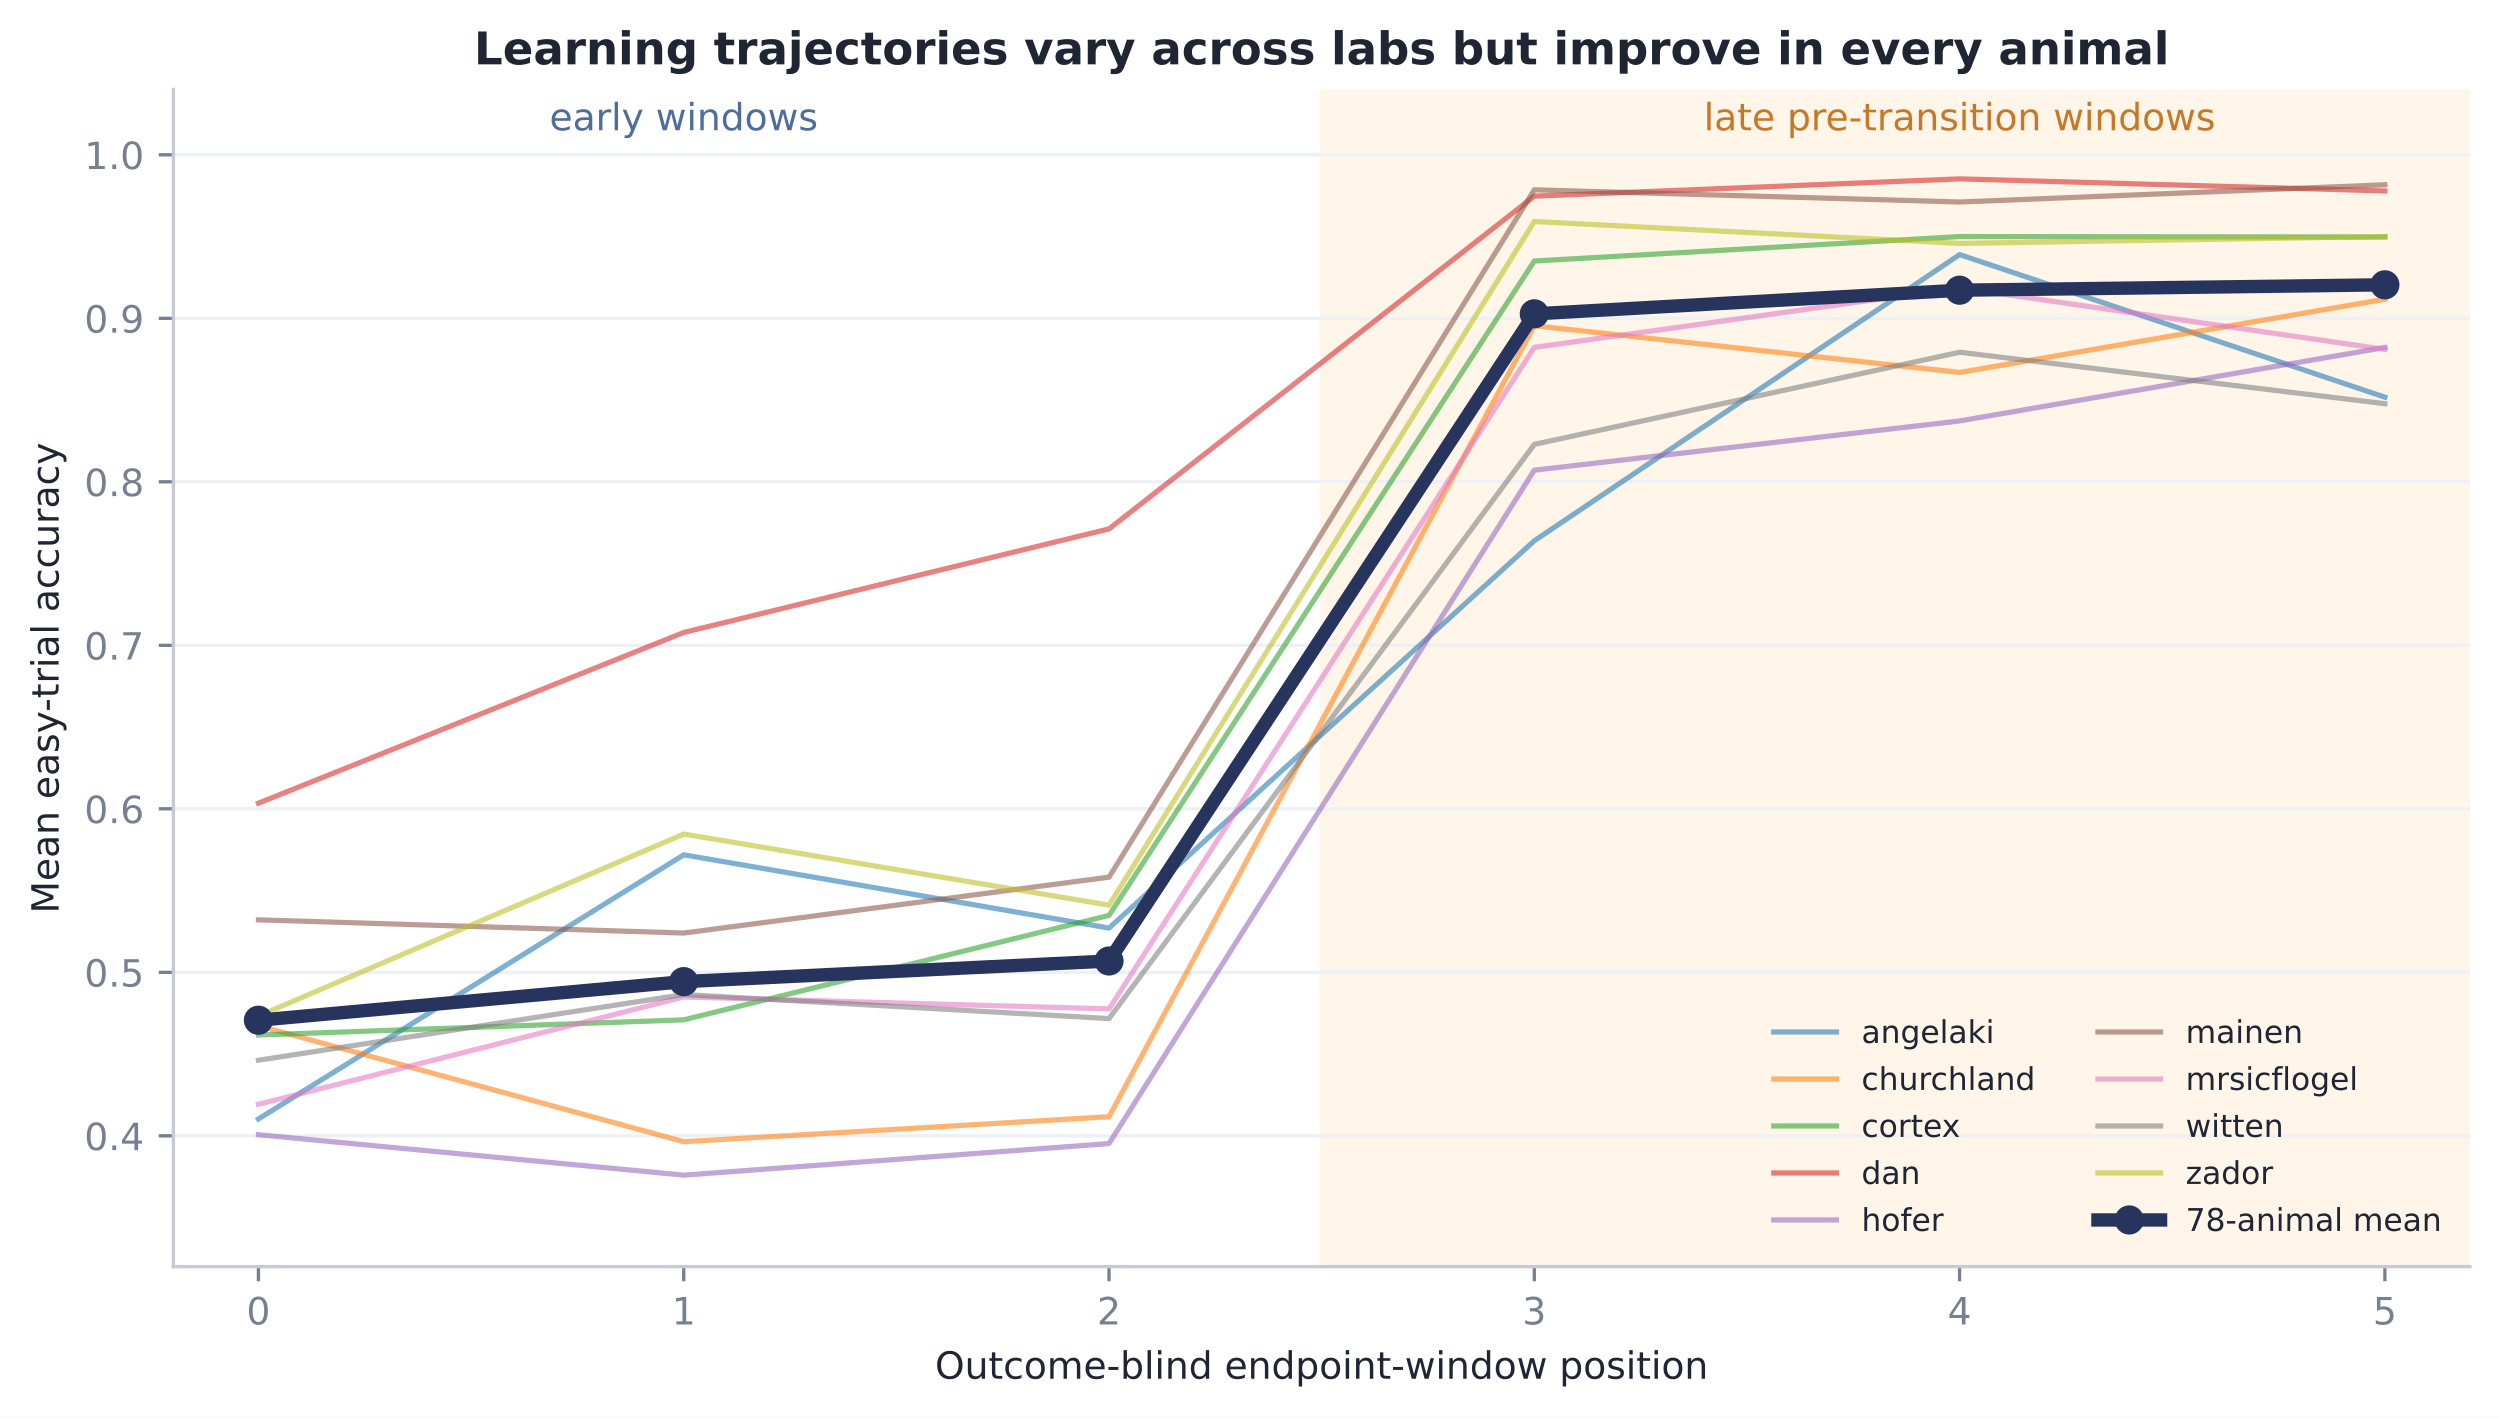
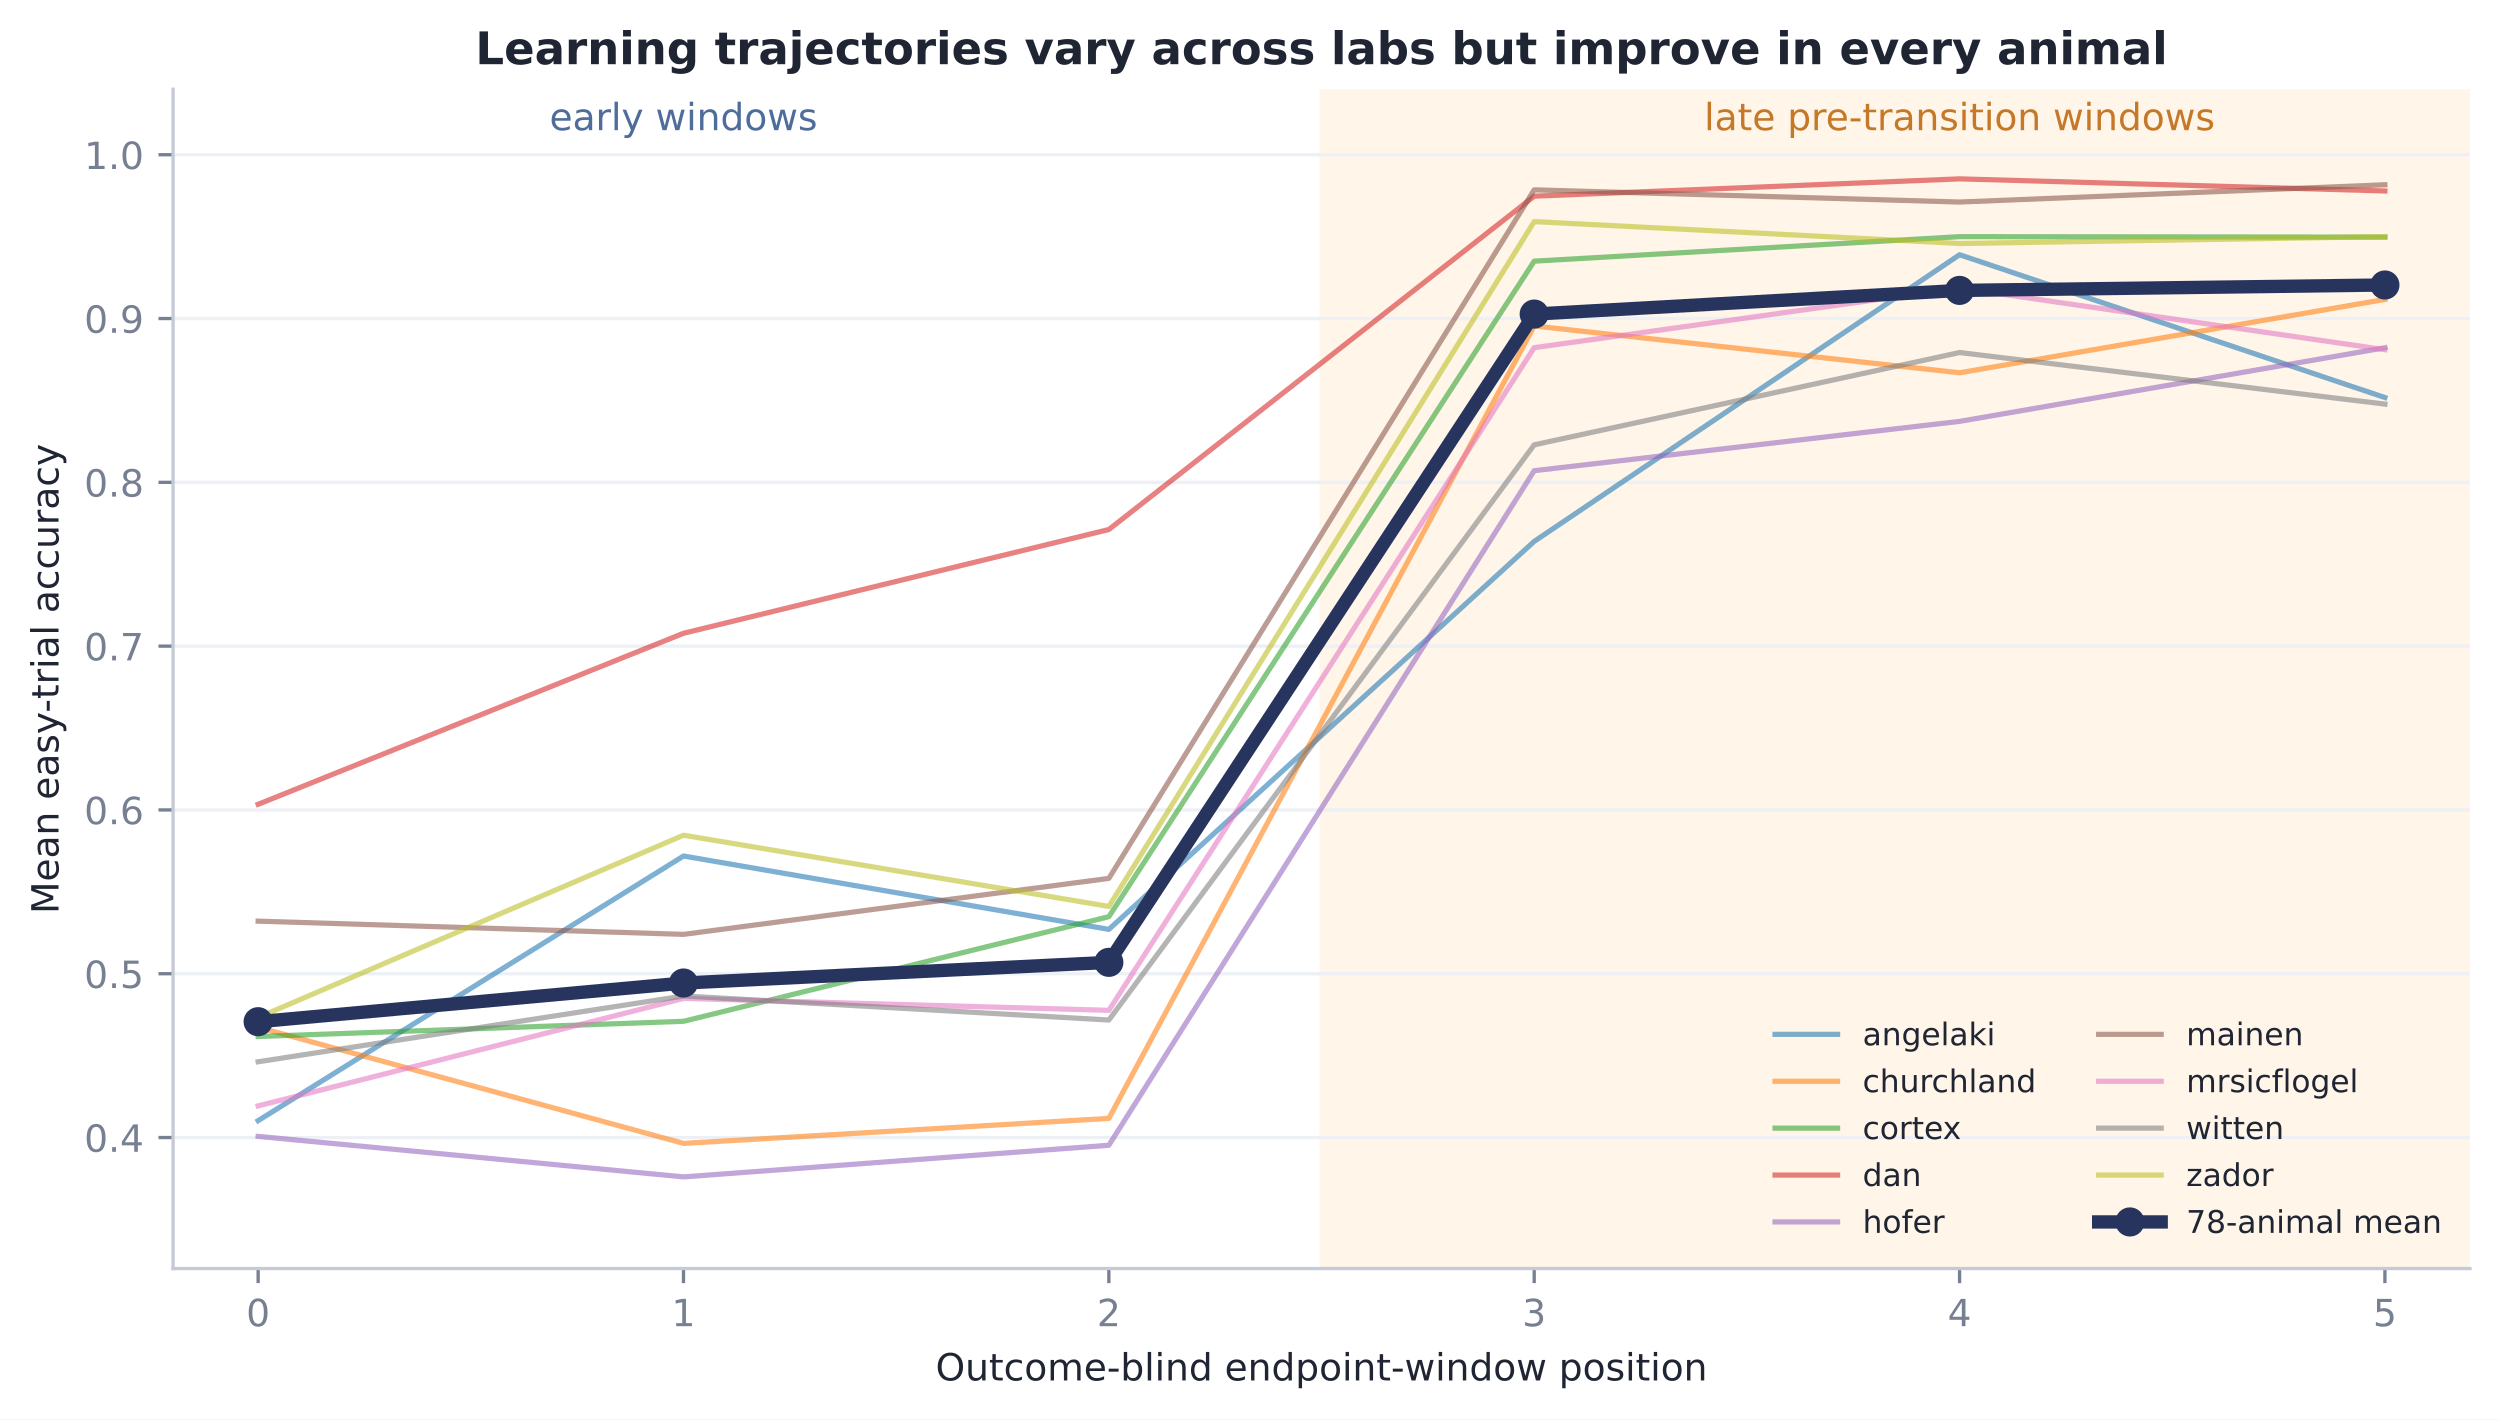
- <svg xmlns="http://www.w3.org/2000/svg" xmlns:xlink="http://www.w3.org/1999/xlink" width="598.591pt" height="339.479pt" viewBox="0 0 598.591 339.479" version="1.1">
+ <svg xmlns="http://www.w3.org/2000/svg" xmlns:xlink="http://www.w3.org/1999/xlink" width="599.671pt" height="340.485pt" viewBox="0 0 599.671 340.485" version="1.1">
  <defs>
    <style type="text/css">*{stroke-linejoin: round; stroke-linecap: butt}</style>
  </defs>
  <g id="figure_1">
    <g id="patch_1">
-       <path d="M 0 339.479 L 598.591 339.479 L 598.591 0 L 0 0 z " style="fill: #ffffff" />
+       <path d="M -0 340.485 L 599.671 340.485 L 599.671 0 L -0 0 z " style="fill: #ffffff" />
    </g>
    <g id="axes_1">
      <g id="patch_2">
-         <path d="M 41.514 303.279 L 591.391 303.279 L 591.391 21.406 L 41.514 21.406 z " style="fill: #ffffff" />
+         <path d="M 41.514 304.284 L 592.471 304.284 L 592.471 21.406 L 41.514 21.406 z " style="fill: #ffffff" />
      </g>
      <g id="patch_3">
-         <path d="M 316.452 303.279 L 596.483 303.279 L 596.483 21.406 L 316.452 21.406 z " clip-path="url(#p471774e354)" style="fill: #fff3e3; opacity: 0.8; stroke: #fff3e3; stroke-linejoin: miter" />
+         <path d="M 316.992 304.284 L 597.573 304.284 L 597.573 21.406 L 316.992 21.406 z " clip-path="url(#pa278857b80)" style="fill: #fff3e3; opacity: 0.8; stroke: #fff3e3; stroke-linejoin: miter" />
      </g>
      <g id="matplotlib.axis_1">
        <g id="xtick_1">
          <g id="line2d_1">
            <defs>
              <path id="m28d3fa7204" d="M 0 0 L 0 3.5 " style="stroke: #778092; stroke-width: 0.8" />
            </defs>
            <g>
-               <use xlink:href="#m28d3fa7204" x="61.879" y="303.279" style="fill: #778092; stroke: #778092; stroke-width: 0.8" />
+               <use xlink:href="#m28d3fa7204" x="61.919" y="304.284" style="fill: #778092; stroke: #778092; stroke-width: 0.8" />
            </g>
          </g>
          <g id="text_1">
-             <text style="font-size: 9px; font-family: 'DejaVu Sans', sans-serif; text-anchor: middle; fill: #778092" x="61.879" y="317.117" transform="rotate(-0 61.87936 317.1166)">0</text>
+             <text style="font-size: 9px; font-family: 'DejaVu Sans', sans-serif; text-anchor: middle; fill: #778092" x="61.919" y="318.122" transform="rotate(-0 61.91936 318.1221)">0</text>
          </g>
        </g>
        <g id="xtick_2">
          <g id="line2d_2">
            <g>
-               <use xlink:href="#m28d3fa7204" x="163.709" y="303.279" style="fill: #778092; stroke: #778092; stroke-width: 0.8" />
+               <use xlink:href="#m28d3fa7204" x="163.949" y="304.284" style="fill: #778092; stroke: #778092; stroke-width: 0.8" />
            </g>
          </g>
          <g id="text_2">
-             <text style="font-size: 9px; font-family: 'DejaVu Sans', sans-serif; text-anchor: middle; fill: #778092" x="163.709" y="317.117" transform="rotate(-0 163.7086 317.1166)">1</text>
+             <text style="font-size: 9px; font-family: 'DejaVu Sans', sans-serif; text-anchor: middle; fill: #778092" x="163.949" y="318.122" transform="rotate(-0 163.9486 318.1221)">1</text>
          </g>
        </g>
        <g id="xtick_3">
          <g id="line2d_3">
            <g>
-               <use xlink:href="#m28d3fa7204" x="265.538" y="303.279" style="fill: #778092; stroke: #778092; stroke-width: 0.8" />
+               <use xlink:href="#m28d3fa7204" x="265.978" y="304.284" style="fill: #778092; stroke: #778092; stroke-width: 0.8" />
            </g>
          </g>
          <g id="text_3">
-             <text style="font-size: 9px; font-family: 'DejaVu Sans', sans-serif; text-anchor: middle; fill: #778092" x="265.538" y="317.117" transform="rotate(-0 265.5378 317.1166)">2</text>
+             <text style="font-size: 9px; font-family: 'DejaVu Sans', sans-serif; text-anchor: middle; fill: #778092" x="265.978" y="318.122" transform="rotate(-0 265.9778 318.1221)">2</text>
          </g>
        </g>
        <g id="xtick_4">
          <g id="line2d_4">
            <g>
-               <use xlink:href="#m28d3fa7204" x="367.367" y="303.279" style="fill: #778092; stroke: #778092; stroke-width: 0.8" />
+               <use xlink:href="#m28d3fa7204" x="368.007" y="304.284" style="fill: #778092; stroke: #778092; stroke-width: 0.8" />
            </g>
          </g>
          <g id="text_4">
-             <text style="font-size: 9px; font-family: 'DejaVu Sans', sans-serif; text-anchor: middle; fill: #778092" x="367.367" y="317.117" transform="rotate(-0 367.3671 317.1166)">3</text>
+             <text style="font-size: 9px; font-family: 'DejaVu Sans', sans-serif; text-anchor: middle; fill: #778092" x="368.007" y="318.122" transform="rotate(-0 368.0071 318.1221)">3</text>
          </g>
        </g>
        <g id="xtick_5">
          <g id="line2d_5">
            <g>
-               <use xlink:href="#m28d3fa7204" x="469.196" y="303.279" style="fill: #778092; stroke: #778092; stroke-width: 0.8" />
+               <use xlink:href="#m28d3fa7204" x="470.036" y="304.284" style="fill: #778092; stroke: #778092; stroke-width: 0.8" />
            </g>
          </g>
          <g id="text_5">
-             <text style="font-size: 9px; font-family: 'DejaVu Sans', sans-serif; text-anchor: middle; fill: #778092" x="469.196" y="317.117" transform="rotate(-0 469.1963 317.1166)">4</text>
+             <text style="font-size: 9px; font-family: 'DejaVu Sans', sans-serif; text-anchor: middle; fill: #778092" x="470.036" y="318.122" transform="rotate(-0 470.0363 318.1221)">4</text>
          </g>
        </g>
        <g id="xtick_6">
          <g id="line2d_6">
            <g>
-               <use xlink:href="#m28d3fa7204" x="571.026" y="303.279" style="fill: #778092; stroke: #778092; stroke-width: 0.8" />
+               <use xlink:href="#m28d3fa7204" x="572.066" y="304.284" style="fill: #778092; stroke: #778092; stroke-width: 0.8" />
            </g>
          </g>
          <g id="text_6">
-             <text style="font-size: 9px; font-family: 'DejaVu Sans', sans-serif; text-anchor: middle; fill: #778092" x="571.026" y="317.117" transform="rotate(-0 571.0256 317.1166)">5</text>
+             <text style="font-size: 9px; font-family: 'DejaVu Sans', sans-serif; text-anchor: middle; fill: #778092" x="572.066" y="318.122" transform="rotate(-0 572.0656 318.1221)">5</text>
          </g>
        </g>
        <g id="text_7">
-           <text style="font-size: 9px; font-family: 'DejaVu Sans', sans-serif; text-anchor: middle; fill: #202534" x="316.452" y="330.117" transform="rotate(-0 316.4525 330.1173)">Outcome-blind endpoint-window position</text>
+           <text style="font-size: 9px; font-family: 'DejaVu Sans', sans-serif; text-anchor: middle; fill: #202534" x="316.992" y="331.123" transform="rotate(-0 316.9925 331.1228)">Outcome-blind endpoint-window position</text>
        </g>
      </g>
      <g id="matplotlib.axis_2">
        <g id="ytick_1">
          <g id="line2d_7">
-             <path d="M 41.514 271.96 L 591.391 271.96 " clip-path="url(#p471774e354)" style="fill: none; stroke: #edf0f5; stroke-width: 0.8; stroke-linecap: square" />
+             <path d="M 41.514 272.853 L 592.471 272.853 " clip-path="url(#pa278857b80)" style="fill: none; stroke: #edf0f5; stroke-width: 0.8; stroke-linecap: square" />
          </g>
          <g id="line2d_8">
            <defs>
              <path id="m7015adcf46" d="M 0 0 L -3.5 0 " style="stroke: #778092; stroke-width: 0.8" />
            </defs>
            <g>
-               <use xlink:href="#m7015adcf46" x="41.514" y="271.96" style="fill: #778092; stroke: #778092; stroke-width: 0.8" />
+               <use xlink:href="#m7015adcf46" x="41.514" y="272.853" style="fill: #778092; stroke: #778092; stroke-width: 0.8" />
            </g>
          </g>
          <g id="text_8">
-             <text style="font-size: 9px; font-family: 'DejaVu Sans', sans-serif; text-anchor: end; fill: #778092" x="34.514" y="275.379" transform="rotate(-0 34.51352 275.3785)">0.4</text>
+             <text style="font-size: 9px; font-family: 'DejaVu Sans', sans-serif; text-anchor: end; fill: #778092" x="34.514" y="276.272" transform="rotate(-0 34.51352 276.2723)">0.4</text>
          </g>
        </g>
        <g id="ytick_2">
          <g id="line2d_9">
-             <path d="M 41.514 232.811 L 591.391 232.811 " clip-path="url(#p471774e354)" style="fill: none; stroke: #edf0f5; stroke-width: 0.8; stroke-linecap: square" />
+             <path d="M 41.514 233.565 L 592.471 233.565 " clip-path="url(#pa278857b80)" style="fill: none; stroke: #edf0f5; stroke-width: 0.8; stroke-linecap: square" />
          </g>
          <g id="line2d_10">
            <g>
-               <use xlink:href="#m7015adcf46" x="41.514" y="232.811" style="fill: #778092; stroke: #778092; stroke-width: 0.8" />
+               <use xlink:href="#m7015adcf46" x="41.514" y="233.565" style="fill: #778092; stroke: #778092; stroke-width: 0.8" />
            </g>
          </g>
          <g id="text_9">
-             <text style="font-size: 9px; font-family: 'DejaVu Sans', sans-serif; text-anchor: end; fill: #778092" x="34.514" y="236.23" transform="rotate(-0 34.51352 236.2296)">0.5</text>
+             <text style="font-size: 9px; font-family: 'DejaVu Sans', sans-serif; text-anchor: end; fill: #778092" x="34.514" y="236.984" transform="rotate(-0 34.51352 236.9837)">0.5</text>
          </g>
        </g>
        <g id="ytick_3">
          <g id="line2d_11">
-             <path d="M 41.514 193.662 L 591.391 193.662 " clip-path="url(#p471774e354)" style="fill: none; stroke: #edf0f5; stroke-width: 0.8; stroke-linecap: square" />
+             <path d="M 41.514 194.276 L 592.471 194.276 " clip-path="url(#pa278857b80)" style="fill: none; stroke: #edf0f5; stroke-width: 0.8; stroke-linecap: square" />
          </g>
          <g id="line2d_12">
            <g>
-               <use xlink:href="#m7015adcf46" x="41.514" y="193.662" style="fill: #778092; stroke: #778092; stroke-width: 0.8" />
+               <use xlink:href="#m7015adcf46" x="41.514" y="194.276" style="fill: #778092; stroke: #778092; stroke-width: 0.8" />
            </g>
          </g>
          <g id="text_10">
-             <text style="font-size: 9px; font-family: 'DejaVu Sans', sans-serif; text-anchor: end; fill: #778092" x="34.514" y="197.081" transform="rotate(-0 34.51352 197.0806)">0.6</text>
+             <text style="font-size: 9px; font-family: 'DejaVu Sans', sans-serif; text-anchor: end; fill: #778092" x="34.514" y="197.695" transform="rotate(-0 34.51352 197.6951)">0.6</text>
          </g>
        </g>
        <g id="ytick_4">
          <g id="line2d_13">
-             <path d="M 41.514 154.513 L 591.391 154.513 " clip-path="url(#p471774e354)" style="fill: none; stroke: #edf0f5; stroke-width: 0.8; stroke-linecap: square" />
+             <path d="M 41.514 154.988 L 592.471 154.988 " clip-path="url(#pa278857b80)" style="fill: none; stroke: #edf0f5; stroke-width: 0.8; stroke-linecap: square" />
          </g>
          <g id="line2d_14">
            <g>
-               <use xlink:href="#m7015adcf46" x="41.514" y="154.513" style="fill: #778092; stroke: #778092; stroke-width: 0.8" />
+               <use xlink:href="#m7015adcf46" x="41.514" y="154.988" style="fill: #778092; stroke: #778092; stroke-width: 0.8" />
            </g>
          </g>
          <g id="text_11">
-             <text style="font-size: 9px; font-family: 'DejaVu Sans', sans-serif; text-anchor: end; fill: #778092" x="34.514" y="157.932" transform="rotate(-0 34.51352 157.9317)">0.7</text>
+             <text style="font-size: 9px; font-family: 'DejaVu Sans', sans-serif; text-anchor: end; fill: #778092" x="34.514" y="158.406" transform="rotate(-0 34.51352 158.4065)">0.7</text>
          </g>
        </g>
        <g id="ytick_5">
          <g id="line2d_15">
-             <path d="M 41.514 115.364 L 591.391 115.364 " clip-path="url(#p471774e354)" style="fill: none; stroke: #edf0f5; stroke-width: 0.8; stroke-linecap: square" />
+             <path d="M 41.514 115.699 L 592.471 115.699 " clip-path="url(#pa278857b80)" style="fill: none; stroke: #edf0f5; stroke-width: 0.8; stroke-linecap: square" />
          </g>
          <g id="line2d_16">
            <g>
-               <use xlink:href="#m7015adcf46" x="41.514" y="115.364" style="fill: #778092; stroke: #778092; stroke-width: 0.8" />
+               <use xlink:href="#m7015adcf46" x="41.514" y="115.699" style="fill: #778092; stroke: #778092; stroke-width: 0.8" />
            </g>
          </g>
          <g id="text_12">
-             <text style="font-size: 9px; font-family: 'DejaVu Sans', sans-serif; text-anchor: end; fill: #778092" x="34.514" y="118.783" transform="rotate(-0 34.51352 118.7827)">0.8</text>
+             <text style="font-size: 9px; font-family: 'DejaVu Sans', sans-serif; text-anchor: end; fill: #778092" x="34.514" y="119.118" transform="rotate(-0 34.51352 119.1179)">0.8</text>
          </g>
        </g>
        <g id="ytick_6">
          <g id="line2d_17">
-             <path d="M 41.514 76.215 L 591.391 76.215 " clip-path="url(#p471774e354)" style="fill: none; stroke: #edf0f5; stroke-width: 0.8; stroke-linecap: square" />
+             <path d="M 41.514 76.41 L 592.471 76.41 " clip-path="url(#pa278857b80)" style="fill: none; stroke: #edf0f5; stroke-width: 0.8; stroke-linecap: square" />
          </g>
          <g id="line2d_18">
            <g>
-               <use xlink:href="#m7015adcf46" x="41.514" y="76.215" style="fill: #778092; stroke: #778092; stroke-width: 0.8" />
+               <use xlink:href="#m7015adcf46" x="41.514" y="76.41" style="fill: #778092; stroke: #778092; stroke-width: 0.8" />
            </g>
          </g>
          <g id="text_13">
-             <text style="font-size: 9px; font-family: 'DejaVu Sans', sans-serif; text-anchor: end; fill: #778092" x="34.514" y="79.634" transform="rotate(-0 34.51352 79.63378)">0.9</text>
+             <text style="font-size: 9px; font-family: 'DejaVu Sans', sans-serif; text-anchor: end; fill: #778092" x="34.514" y="79.829" transform="rotate(-0 34.51352 79.82929)">0.9</text>
          </g>
        </g>
        <g id="ytick_7">
          <g id="line2d_19">
-             <path d="M 41.514 37.066 L 591.391 37.066 " clip-path="url(#p471774e354)" style="fill: none; stroke: #edf0f5; stroke-width: 0.8; stroke-linecap: square" />
+             <path d="M 41.514 37.122 L 592.471 37.122 " clip-path="url(#pa278857b80)" style="fill: none; stroke: #edf0f5; stroke-width: 0.8; stroke-linecap: square" />
          </g>
          <g id="line2d_20">
            <g>
-               <use xlink:href="#m7015adcf46" x="41.514" y="37.066" style="fill: #778092; stroke: #778092; stroke-width: 0.8" />
+               <use xlink:href="#m7015adcf46" x="41.514" y="37.122" style="fill: #778092; stroke: #778092; stroke-width: 0.8" />
            </g>
          </g>
          <g id="text_14">
-             <text style="font-size: 9px; font-family: 'DejaVu Sans', sans-serif; text-anchor: end; fill: #778092" x="34.514" y="40.485" transform="rotate(-0 34.51352 40.48484)">1.0</text>
+             <text style="font-size: 9px; font-family: 'DejaVu Sans', sans-serif; text-anchor: end; fill: #778092" x="34.514" y="40.541" transform="rotate(-0 34.51352 40.5407)">1.0</text>
          </g>
        </g>
        <g id="text_15">
-           <text style="font-size: 9px; font-family: 'DejaVu Sans', sans-serif; text-anchor: middle; fill: #202534" x="14.039" y="162.343" transform="rotate(-90 14.03859 162.3425)">Mean easy-trial accuracy</text>
+           <text style="font-size: 9px; font-family: 'DejaVu Sans', sans-serif; text-anchor: middle; fill: #202534" x="14.039" y="162.845" transform="rotate(-90 14.03859 162.8453)">Mean easy-trial accuracy</text>
        </g>
      </g>
      <g id="line2d_21">
-         <path d="M 61.879 267.923 L 163.709 204.677 L 265.538 222.215 L 367.367 129.473 L 469.196 60.96 L 571.026 95.094 " clip-path="url(#p471774e354)" style="fill: none; stroke: #1f77b4; stroke-opacity: 0.58; stroke-width: 1.25; stroke-linecap: square" />
+         <path d="M 61.919 268.802 L 163.949 205.331 L 265.978 222.931 L 368.007 129.859 L 470.036 61.101 L 572.066 95.357 " clip-path="url(#pa278857b80)" style="fill: none; stroke: #1f77b4; stroke-opacity: 0.58; stroke-width: 1.25; stroke-linecap: square" />
      </g>
      <g id="line2d_22">
-         <path d="M 61.879 245.612 L 163.709 273.369 L 265.538 267.385 L 367.367 77.984 L 469.196 89.178 L 571.026 71.633 " clip-path="url(#p471774e354)" style="fill: none; stroke: #ff7f0e; stroke-opacity: 0.58; stroke-width: 1.25; stroke-linecap: square" />
+         <path d="M 61.919 246.412 L 163.949 274.268 L 265.978 268.262 L 368.007 78.186 L 470.036 89.42 L 572.066 71.813 " clip-path="url(#pa278857b80)" style="fill: none; stroke: #ff7f0e; stroke-opacity: 0.58; stroke-width: 1.25; stroke-linecap: square" />
      </g>
      <g id="line2d_23">
-         <path d="M 61.879 247.813 L 163.709 244.181 L 265.538 219.174 L 367.367 62.495 L 469.196 56.64 L 571.026 56.751 " clip-path="url(#p471774e354)" style="fill: none; stroke: #2ca02c; stroke-opacity: 0.58; stroke-width: 1.25; stroke-linecap: square" />
+         <path d="M 61.919 248.62 L 163.949 244.976 L 265.978 219.879 L 368.007 62.642 L 470.036 56.766 L 572.066 56.877 " clip-path="url(#pa278857b80)" style="fill: none; stroke: #2ca02c; stroke-opacity: 0.58; stroke-width: 1.25; stroke-linecap: square" />
      </g>
      <g id="line2d_24">
-         <path d="M 61.879 192.315 L 163.709 151.435 L 265.538 126.634 L 367.367 46.963 L 469.196 42.826 L 571.026 45.723 " clip-path="url(#p471774e354)" style="fill: none; stroke: #d62728; stroke-opacity: 0.58; stroke-width: 1.25; stroke-linecap: square" />
+         <path d="M 61.919 192.924 L 163.949 151.899 L 265.978 127.01 L 368.007 47.054 L 470.036 42.902 L 572.066 45.81 " clip-path="url(#pa278857b80)" style="fill: none; stroke: #d62728; stroke-opacity: 0.58; stroke-width: 1.25; stroke-linecap: square" />
      </g>
      <g id="line2d_25">
-         <path d="M 61.879 271.693 L 163.709 281.373 L 265.538 273.81 L 367.367 112.578 L 469.196 100.791 L 571.026 83.184 " clip-path="url(#p471774e354)" style="fill: none; stroke: #9467bd; stroke-opacity: 0.58; stroke-width: 1.25; stroke-linecap: square" />
+         <path d="M 61.919 272.586 L 163.949 282.3 L 265.978 274.711 L 368.007 112.903 L 470.036 101.074 L 572.066 83.405 " clip-path="url(#pa278857b80)" style="fill: none; stroke: #9467bd; stroke-opacity: 0.58; stroke-width: 1.25; stroke-linecap: square" />
      </g>
      <g id="line2d_26">
-         <path d="M 61.879 220.246 L 163.709 223.405 L 265.538 210.021 L 367.367 45.45 L 469.196 48.368 L 571.026 44.236 " clip-path="url(#p471774e354)" style="fill: none; stroke: #8c564b; stroke-opacity: 0.58; stroke-width: 1.25; stroke-linecap: square" />
+         <path d="M 61.919 220.956 L 163.949 224.125 L 265.978 210.694 L 368.007 45.536 L 470.036 48.464 L 572.066 44.317 " clip-path="url(#pa278857b80)" style="fill: none; stroke: #8c564b; stroke-opacity: 0.58; stroke-width: 1.25; stroke-linecap: square" />
      </g>
      <g id="line2d_27">
-         <path d="M 61.879 264.398 L 163.709 238.712 L 265.538 241.564 L 367.367 83.175 L 469.196 68.925 L 571.026 83.659 " clip-path="url(#p471774e354)" style="fill: none; stroke: #e377c2; stroke-opacity: 0.58; stroke-width: 1.25; stroke-linecap: square" />
+         <path d="M 61.919 265.265 L 163.949 239.487 L 265.978 242.349 L 368.007 83.395 L 470.036 69.095 L 572.066 83.881 " clip-path="url(#pa278857b80)" style="fill: none; stroke: #e377c2; stroke-opacity: 0.58; stroke-width: 1.25; stroke-linecap: square" />
      </g>
      <g id="line2d_28">
-         <path d="M 61.879 253.851 L 163.709 238.131 L 265.538 243.88 L 367.367 106.397 L 469.196 84.335 L 571.026 96.667 " clip-path="url(#p471774e354)" style="fill: none; stroke: #7f7f7f; stroke-opacity: 0.58; stroke-width: 1.25; stroke-linecap: square" />
+         <path d="M 61.919 254.681 L 163.949 238.904 L 265.978 244.673 L 368.007 106.7 L 470.036 84.56 L 572.066 96.936 " clip-path="url(#pa278857b80)" style="fill: none; stroke: #7f7f7f; stroke-opacity: 0.58; stroke-width: 1.25; stroke-linecap: square" />
      </g>
      <g id="line2d_29">
-         <path d="M 61.879 243.277 L 163.709 199.704 L 265.538 216.727 L 367.367 53.042 L 469.196 58.279 L 571.026 56.631 " clip-path="url(#p471774e354)" style="fill: none; stroke: #bcbd22; stroke-opacity: 0.58; stroke-width: 1.25; stroke-linecap: square" />
+         <path d="M 61.919 244.068 L 163.949 200.34 L 265.978 217.423 L 368.007 53.155 L 470.036 58.41 L 572.066 56.756 " clip-path="url(#pa278857b80)" style="fill: none; stroke: #bcbd22; stroke-opacity: 0.58; stroke-width: 1.25; stroke-linecap: square" />
      </g>
      <g id="line2d_30">
-         <path d="M 61.879 244.278 L 163.709 235.032 L 265.538 230.095 L 367.367 75.144 L 469.196 69.485 L 571.026 68.195 " clip-path="url(#p471774e354)" style="fill: none; stroke: #26345e; stroke-width: 3.2; stroke-linecap: square" />
+         <path d="M 61.919 245.073 L 163.949 235.794 L 265.978 230.84 L 368.007 75.335 L 470.036 69.657 L 572.066 68.362 " clip-path="url(#pa278857b80)" style="fill: none; stroke: #26345e; stroke-width: 3.2; stroke-linecap: square" />
        <defs>
          <path id="m50578b6852" d="M 0 3 C 0.796 3 1.559 2.684 2.121 2.121 C 2.684 1.559 3 0.796 3 0 C 3 -0.796 2.684 -1.559 2.121 -2.121 C 1.559 -2.684 0.796 -3 0 -3 C -0.796 -3 -1.559 -2.684 -2.121 -2.121 C -2.684 -1.559 -3 -0.796 -3 0 C -3 0.796 -2.684 1.559 -2.121 2.121 C -1.559 2.684 -0.796 3 0 3 z " style="stroke: #26345e" />
        </defs>
-         <g clip-path="url(#p471774e354)">
-           <use xlink:href="#m50578b6852" x="61.879" y="244.278" style="fill: #26345e; stroke: #26345e" />
-           <use xlink:href="#m50578b6852" x="163.709" y="235.032" style="fill: #26345e; stroke: #26345e" />
-           <use xlink:href="#m50578b6852" x="265.538" y="230.095" style="fill: #26345e; stroke: #26345e" />
-           <use xlink:href="#m50578b6852" x="367.367" y="75.144" style="fill: #26345e; stroke: #26345e" />
-           <use xlink:href="#m50578b6852" x="469.196" y="69.485" style="fill: #26345e; stroke: #26345e" />
-           <use xlink:href="#m50578b6852" x="571.026" y="68.195" style="fill: #26345e; stroke: #26345e" />
+         <g clip-path="url(#pa278857b80)">
+           <use xlink:href="#m50578b6852" x="61.919" y="245.073" style="fill: #26345e; stroke: #26345e" />
+           <use xlink:href="#m50578b6852" x="163.949" y="235.794" style="fill: #26345e; stroke: #26345e" />
+           <use xlink:href="#m50578b6852" x="265.978" y="230.84" style="fill: #26345e; stroke: #26345e" />
+           <use xlink:href="#m50578b6852" x="368.007" y="75.335" style="fill: #26345e; stroke: #26345e" />
+           <use xlink:href="#m50578b6852" x="470.036" y="69.657" style="fill: #26345e; stroke: #26345e" />
+           <use xlink:href="#m50578b6852" x="572.066" y="68.362" style="fill: #26345e; stroke: #26345e" />
        </g>
      </g>
      <g id="patch_4">
-         <path d="M 41.514 303.279 L 41.514 21.406 " style="fill: none; stroke: #c5cad5; stroke-width: 0.8; stroke-linejoin: miter; stroke-linecap: square" />
+         <path d="M 41.514 304.284 L 41.514 21.406 " style="fill: none; stroke: #c5cad5; stroke-width: 0.8; stroke-linejoin: miter; stroke-linecap: square" />
      </g>
      <g id="patch_5">
-         <path d="M 41.514 303.279 L 591.391 303.279 " style="fill: none; stroke: #c5cad5; stroke-width: 0.8; stroke-linejoin: miter; stroke-linecap: square" />
+         <path d="M 41.514 304.284 L 592.471 304.284 " style="fill: none; stroke: #c5cad5; stroke-width: 0.8; stroke-linejoin: miter; stroke-linecap: square" />
      </g>
      <g id="text_16">
-         <text style="font-size: 9px; font-family: 'DejaVu Sans', sans-serif; text-anchor: middle; fill: #4f6d9a" x="163.709" y="31.194" transform="rotate(-0 163.7086 31.19355)">early windows</text>
+         <text style="font-size: 9px; font-family: 'DejaVu Sans', sans-serif; text-anchor: middle; fill: #4f6d9a" x="163.949" y="31.228" transform="rotate(-0 163.9486 31.22846)">early windows</text>
      </g>
      <g id="text_17">
-         <text style="font-size: 9px; font-family: 'DejaVu Sans', sans-serif; text-anchor: middle; fill: #c57928" x="469.196" y="31.194" transform="rotate(-0 469.1963 31.19355)">late pre-transition windows</text>
+         <text style="font-size: 9px; font-family: 'DejaVu Sans', sans-serif; text-anchor: middle; fill: #c57928" x="470.036" y="31.228" transform="rotate(-0 470.0363 31.22846)">late pre-transition windows</text>
      </g>
      <g id="text_18">
-         <text style="font-weight: 600; font-size: 10.8px; font-family: 'DejaVu Sans', sans-serif; text-anchor: middle; fill: #202534" x="316.452" y="15.406" transform="rotate(-0 316.4525 15.40631)">Learning trajectories vary across labs but improve in every animal</text>
+         <text style="font-weight: 600; font-size: 10.8px; font-family: 'DejaVu Sans', sans-serif; text-anchor: middle; fill: #202534" x="316.992" y="15.406" transform="rotate(-0 316.9925 15.40631)">Learning trajectories vary across labs but improve in every animal</text>
      </g>
      <g id="legend_1">
        <g id="line2d_31">
-           <path d="M 424.702 247.1 L 432.202 247.1 L 439.702 247.1 " style="fill: none; stroke: #1f77b4; stroke-opacity: 0.58; stroke-width: 1.25; stroke-linecap: square" />
+           <path d="M 425.782 248.105 L 433.282 248.105 L 440.782 248.105 " style="fill: none; stroke: #1f77b4; stroke-opacity: 0.58; stroke-width: 1.25; stroke-linecap: square" />
        </g>
        <g id="text_19">
-           <text style="font-size: 7.5px; font-family: 'DejaVu Sans', sans-serif; text-anchor: start; fill: #202534" x="445.702" y="249.725" transform="rotate(-0 445.7016 249.7246)">angelaki</text>
+           <text style="font-size: 7.5px; font-family: 'DejaVu Sans', sans-serif; text-anchor: start; fill: #202534" x="446.782" y="250.73" transform="rotate(-0 446.7816 250.7301)">angelaki</text>
        </g>
        <g id="line2d_32">
-           <path d="M 424.702 258.35 L 432.202 258.35 L 439.702 258.35 " style="fill: none; stroke: #ff7f0e; stroke-opacity: 0.58; stroke-width: 1.25; stroke-linecap: square" />
+           <path d="M 425.782 259.356 L 433.282 259.356 L 440.782 259.356 " style="fill: none; stroke: #ff7f0e; stroke-opacity: 0.58; stroke-width: 1.25; stroke-linecap: square" />
        </g>
        <g id="text_20">
-           <text style="font-size: 7.5px; font-family: 'DejaVu Sans', sans-serif; text-anchor: start; fill: #202534" x="445.702" y="260.975" transform="rotate(-0 445.7016 260.9752)">churchland</text>
+           <text style="font-size: 7.5px; font-family: 'DejaVu Sans', sans-serif; text-anchor: start; fill: #202534" x="446.782" y="261.981" transform="rotate(-0 446.7816 261.9807)">churchland</text>
        </g>
        <g id="line2d_33">
-           <path d="M 424.702 269.601 L 432.202 269.601 L 439.702 269.601 " style="fill: none; stroke: #2ca02c; stroke-opacity: 0.58; stroke-width: 1.25; stroke-linecap: square" />
+           <path d="M 425.782 270.606 L 433.282 270.606 L 440.782 270.606 " style="fill: none; stroke: #2ca02c; stroke-opacity: 0.58; stroke-width: 1.25; stroke-linecap: square" />
        </g>
        <g id="text_21">
-           <text style="font-size: 7.5px; font-family: 'DejaVu Sans', sans-serif; text-anchor: start; fill: #202534" x="445.702" y="272.226" transform="rotate(-0 445.7016 272.2258)">cortex</text>
+           <text style="font-size: 7.5px; font-family: 'DejaVu Sans', sans-serif; text-anchor: start; fill: #202534" x="446.782" y="273.231" transform="rotate(-0 446.7816 273.2313)">cortex</text>
        </g>
        <g id="line2d_34">
-           <path d="M 424.702 280.851 L 432.202 280.851 L 439.702 280.851 " style="fill: none; stroke: #d62728; stroke-opacity: 0.58; stroke-width: 1.25; stroke-linecap: square" />
+           <path d="M 425.782 281.857 L 433.282 281.857 L 440.782 281.857 " style="fill: none; stroke: #d62728; stroke-opacity: 0.58; stroke-width: 1.25; stroke-linecap: square" />
        </g>
        <g id="text_22">
-           <text style="font-size: 7.5px; font-family: 'DejaVu Sans', sans-serif; text-anchor: start; fill: #202534" x="445.702" y="283.476" transform="rotate(-0 445.7016 283.4764)">dan</text>
+           <text style="font-size: 7.5px; font-family: 'DejaVu Sans', sans-serif; text-anchor: start; fill: #202534" x="446.782" y="284.482" transform="rotate(-0 446.7816 284.4819)">dan</text>
        </g>
        <g id="line2d_35">
-           <path d="M 424.702 292.102 L 432.202 292.102 L 439.702 292.102 " style="fill: none; stroke: #9467bd; stroke-opacity: 0.58; stroke-width: 1.25; stroke-linecap: square" />
+           <path d="M 425.782 293.107 L 433.282 293.107 L 440.782 293.107 " style="fill: none; stroke: #9467bd; stroke-opacity: 0.58; stroke-width: 1.25; stroke-linecap: square" />
        </g>
        <g id="text_23">
-           <text style="font-size: 7.5px; font-family: 'DejaVu Sans', sans-serif; text-anchor: start; fill: #202534" x="445.702" y="294.727" transform="rotate(-0 445.7016 294.727)">hofer</text>
+           <text style="font-size: 7.5px; font-family: 'DejaVu Sans', sans-serif; text-anchor: start; fill: #202534" x="446.782" y="295.732" transform="rotate(-0 446.7816 295.7324)">hofer</text>
        </g>
        <g id="line2d_36">
-           <path d="M 502.321 247.1 L 509.821 247.1 L 517.321 247.1 " style="fill: none; stroke: #8c564b; stroke-opacity: 0.58; stroke-width: 1.25; stroke-linecap: square" />
+           <path d="M 503.401 248.105 L 510.901 248.105 L 518.401 248.105 " style="fill: none; stroke: #8c564b; stroke-opacity: 0.58; stroke-width: 1.25; stroke-linecap: square" />
        </g>
        <g id="text_24">
-           <text style="font-size: 7.5px; font-family: 'DejaVu Sans', sans-serif; text-anchor: start; fill: #202534" x="523.321" y="249.725" transform="rotate(-0 523.3207 249.7246)">mainen</text>
+           <text style="font-size: 7.5px; font-family: 'DejaVu Sans', sans-serif; text-anchor: start; fill: #202534" x="524.401" y="250.73" transform="rotate(-0 524.4007 250.7301)">mainen</text>
        </g>
        <g id="line2d_37">
-           <path d="M 502.321 258.35 L 509.821 258.35 L 517.321 258.35 " style="fill: none; stroke: #e377c2; stroke-opacity: 0.58; stroke-width: 1.25; stroke-linecap: square" />
+           <path d="M 503.401 259.356 L 510.901 259.356 L 518.401 259.356 " style="fill: none; stroke: #e377c2; stroke-opacity: 0.58; stroke-width: 1.25; stroke-linecap: square" />
        </g>
        <g id="text_25">
-           <text style="font-size: 7.5px; font-family: 'DejaVu Sans', sans-serif; text-anchor: start; fill: #202534" x="523.321" y="260.975" transform="rotate(-0 523.3207 260.9752)">mrsicflogel</text>
+           <text style="font-size: 7.5px; font-family: 'DejaVu Sans', sans-serif; text-anchor: start; fill: #202534" x="524.401" y="261.981" transform="rotate(-0 524.4007 261.9807)">mrsicflogel</text>
        </g>
        <g id="line2d_38">
-           <path d="M 502.321 269.601 L 509.821 269.601 L 517.321 269.601 " style="fill: none; stroke: #7f7f7f; stroke-opacity: 0.58; stroke-width: 1.25; stroke-linecap: square" />
+           <path d="M 503.401 270.606 L 510.901 270.606 L 518.401 270.606 " style="fill: none; stroke: #7f7f7f; stroke-opacity: 0.58; stroke-width: 1.25; stroke-linecap: square" />
        </g>
        <g id="text_26">
-           <text style="font-size: 7.5px; font-family: 'DejaVu Sans', sans-serif; text-anchor: start; fill: #202534" x="523.321" y="272.226" transform="rotate(-0 523.3207 272.2258)">witten</text>
+           <text style="font-size: 7.5px; font-family: 'DejaVu Sans', sans-serif; text-anchor: start; fill: #202534" x="524.401" y="273.231" transform="rotate(-0 524.4007 273.2313)">witten</text>
        </g>
        <g id="line2d_39">
-           <path d="M 502.321 280.851 L 509.821 280.851 L 517.321 280.851 " style="fill: none; stroke: #bcbd22; stroke-opacity: 0.58; stroke-width: 1.25; stroke-linecap: square" />
+           <path d="M 503.401 281.857 L 510.901 281.857 L 518.401 281.857 " style="fill: none; stroke: #bcbd22; stroke-opacity: 0.58; stroke-width: 1.25; stroke-linecap: square" />
        </g>
        <g id="text_27">
-           <text style="font-size: 7.5px; font-family: 'DejaVu Sans', sans-serif; text-anchor: start; fill: #202534" x="523.321" y="283.476" transform="rotate(-0 523.3207 283.4764)">zador</text>
+           <text style="font-size: 7.5px; font-family: 'DejaVu Sans', sans-serif; text-anchor: start; fill: #202534" x="524.401" y="284.482" transform="rotate(-0 524.4007 284.4819)">zador</text>
        </g>
        <g id="line2d_40">
-           <path d="M 502.321 292.102 L 509.821 292.102 L 517.321 292.102 " style="fill: none; stroke: #26345e; stroke-width: 3.2; stroke-linecap: square" />
+           <path d="M 503.401 293.107 L 510.901 293.107 L 518.401 293.107 " style="fill: none; stroke: #26345e; stroke-width: 3.2; stroke-linecap: square" />
          <g>
-             <use xlink:href="#m50578b6852" x="509.821" y="292.102" style="fill: #26345e; stroke: #26345e" />
+             <use xlink:href="#m50578b6852" x="510.901" y="293.107" style="fill: #26345e; stroke: #26345e" />
          </g>
        </g>
        <g id="text_28">
-           <text style="font-size: 7.5px; font-family: 'DejaVu Sans', sans-serif; text-anchor: start; fill: #202534" x="523.321" y="294.727" transform="rotate(-0 523.3207 294.727)">78-animal mean</text>
+           <text style="font-size: 7.5px; font-family: 'DejaVu Sans', sans-serif; text-anchor: start; fill: #202534" x="524.401" y="295.732" transform="rotate(-0 524.4007 295.7324)">78-animal mean</text>
        </g>
      </g>
    </g>
  </g>
  <defs>
-     <clipPath id="p471774e354">
-       <rect x="41.514" y="21.406" width="549.878" height="281.872" />
+     <clipPath id="pa278857b80">
+       <rect x="41.514" y="21.406" width="550.958" height="282.878" />
    </clipPath>
  </defs>
</svg>
